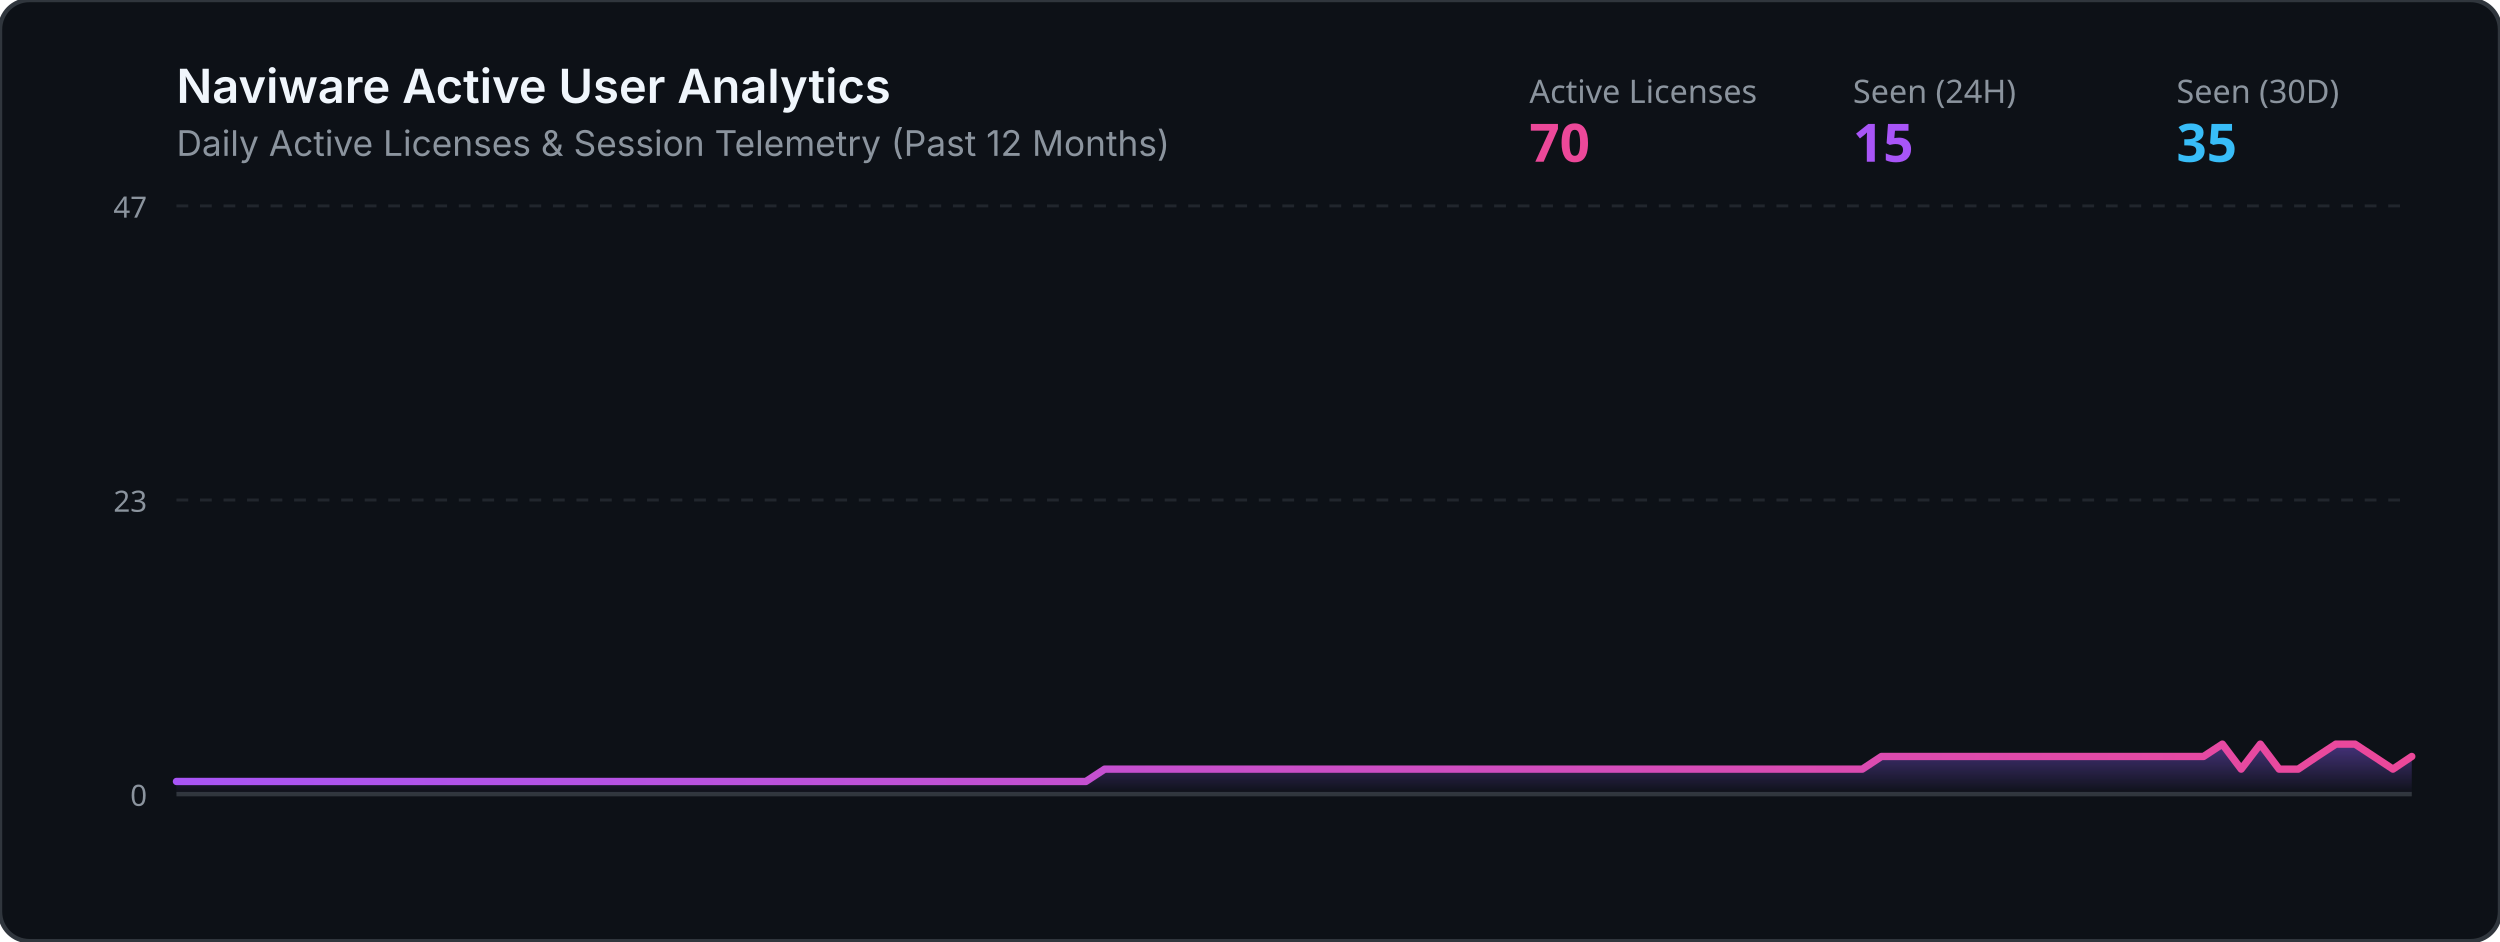
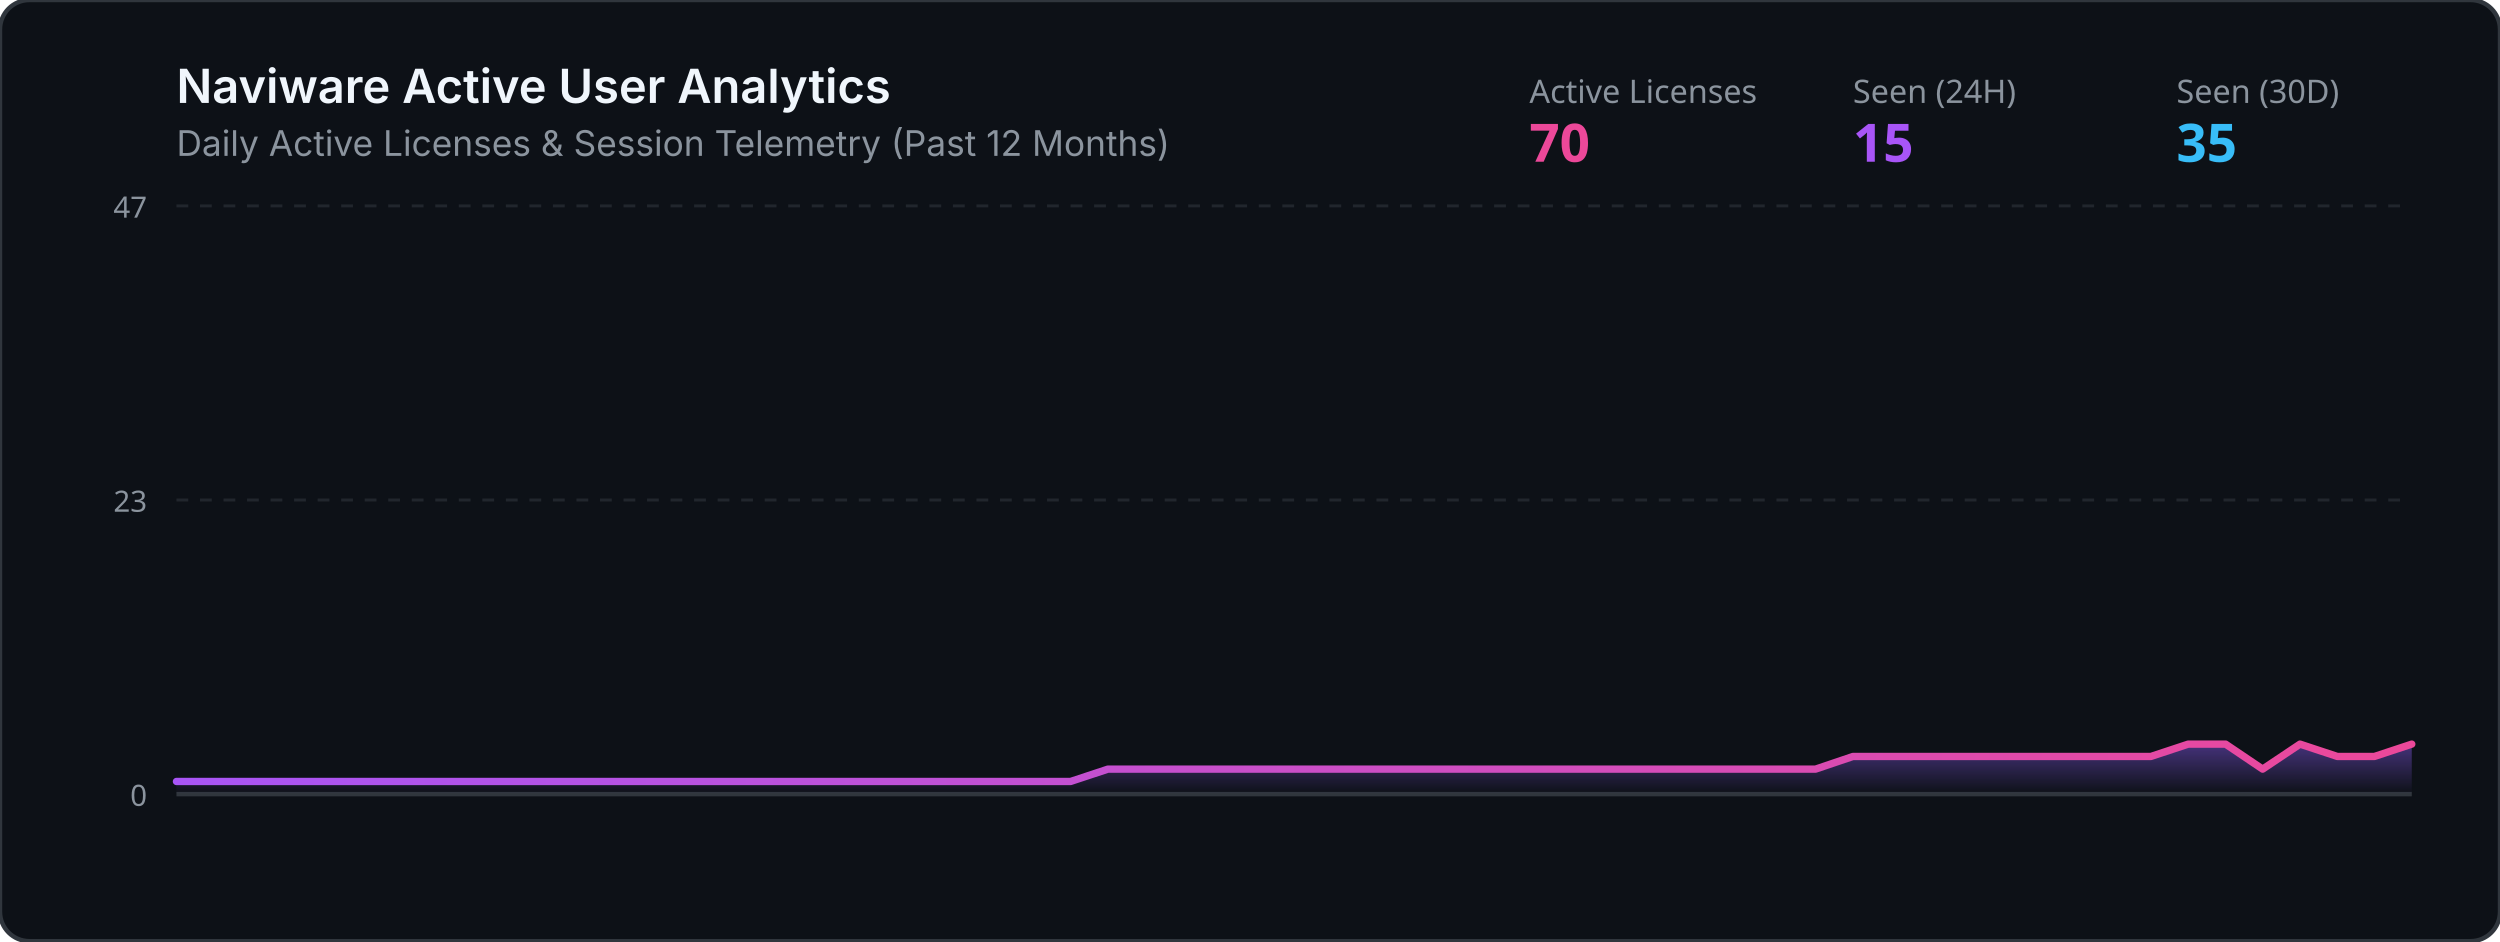
<svg xmlns="http://www.w3.org/2000/svg" viewBox="0 0 850 320" width="100%" height="320">
  <defs>
    <linearGradient id="grad" x1="0%" y1="0%" x2="0%" y2="100%">
      <stop offset="0%" stop-color="#8b5cf6" stop-opacity="0.45" />
      <stop offset="100%" stop-color="#8b5cf6" stop-opacity="0.0" />
    </linearGradient>
    <linearGradient id="lineGrad" x1="0%" y1="0%" x2="100%" y2="0%">
      <stop offset="0%" stop-color="#a855f7" />
      <stop offset="100%" stop-color="#ec4899" />
    </linearGradient>
  </defs>
  <rect width="850" height="320" rx="10" fill="#0d1117" stroke="#30363d" stroke-width="1.5" />
  <text x="60" y="35" fill="#f0f6fc" font-family="-apple-system,BlinkMacSystemFont,Segoe UI,sans-serif" font-size="16" font-weight="600">Naviware Active User Analytics</text>
  <text x="60" y="53" fill="#8b949e" font-family="-apple-system,BlinkMacSystemFont,Segoe UI,sans-serif" font-size="12">Daily Active Licenses &amp; Session Telemetry (Past 12 Months)</text>
  <text x="520" y="35" fill="#8b949e" font-family="sans-serif" font-size="11">Active Licenses</text>
  <text x="520" y="55" fill="#ec4899" font-family="sans-serif" font-size="18" font-weight="bold">70</text>
  <text x="630" y="35" fill="#8b949e" font-family="sans-serif" font-size="11">Seen (24H)</text>
  <text x="630" y="55" fill="#a855f7" font-family="sans-serif" font-size="18" font-weight="bold">15</text>
  <text x="740" y="35" fill="#8b949e" font-family="sans-serif" font-size="11">Seen (30D)</text>
  <text x="740" y="55" fill="#38bdf8" font-family="sans-serif" font-size="18" font-weight="bold">35</text>
  <line x1="60" y1="70" x2="820" y2="70" stroke="#21262d" stroke-width="1" stroke-dasharray="4" />
  <line x1="60" y1="170.0" x2="820" y2="170.0" stroke="#21262d" stroke-width="1" stroke-dasharray="4" />
  <line x1="60" y1="270" x2="820" y2="270" stroke="#30363d" stroke-width="1.5" />
  <text x="50" y="74" fill="#8b949e" font-family="sans-serif" font-size="10" text-anchor="end">47</text>
  <text x="50" y="174.0" fill="#8b949e" font-family="sans-serif" font-size="10" text-anchor="end">23</text>
  <text x="50" y="274" fill="#8b949e" font-family="sans-serif" font-size="10" text-anchor="end">0</text>
-   <polygon points="60,270 60.0,265.7 66.4,265.7 72.9,265.7 79.3,265.7 85.8,265.7 92.2,265.7 98.6,265.7 105.1,265.7 111.5,265.7 118.0,265.7 124.4,265.7 130.8,265.7 137.3,265.7 143.7,265.7 150.2,265.7 156.6,265.7 163.1,265.7 169.5,265.7 175.9,265.7 182.4,265.7 188.8,265.7 195.3,265.7 201.7,265.7 208.1,265.7 214.6,265.7 221.0,265.7 227.5,265.7 233.9,265.7 240.3,265.7 246.8,265.7 253.2,265.7 259.7,265.7 266.1,265.7 272.5,265.7 279.0,265.7 285.4,265.7 291.9,265.7 298.3,265.7 304.7,265.7 311.2,265.7 317.6,265.7 324.1,265.7 330.5,265.7 336.9,265.7 343.4,265.7 349.8,265.7 356.3,265.7 362.7,265.7 369.2,265.7 375.6,261.5 382.0,261.5 388.5,261.5 394.9,261.5 401.4,261.5 407.8,261.5 414.2,261.5 420.7,261.5 427.1,261.5 433.6,261.5 440.0,261.5 446.4,261.5 452.9,261.5 459.3,261.5 465.8,261.5 472.2,261.5 478.6,261.5 485.1,261.5 491.5,261.5 498.0,261.5 504.4,261.5 510.8,261.5 517.3,261.5 523.7,261.5 530.2,261.5 536.6,261.5 543.1,261.5 549.5,261.5 555.9,261.5 562.4,261.5 568.8,261.5 575.3,261.5 581.7,261.5 588.1,261.5 594.6,261.5 601.0,261.5 607.5,261.5 613.9,261.5 620.3,261.5 626.8,261.5 633.2,261.5 639.7,257.2 646.1,257.2 652.5,257.2 659.0,257.2 665.4,257.2 671.9,257.2 678.3,257.2 684.7,257.2 691.2,257.2 697.6,257.2 704.1,257.2 710.5,257.2 716.9,257.2 723.4,257.2 729.8,257.2 736.3,257.2 742.7,257.2 749.2,257.2 755.6,253.0 762.0,261.5 768.5,253.0 774.9,261.5 781.4,261.5 787.8,257.2 794.2,253.0 800.7,253.0 807.1,257.2 813.6,261.5 820.0,257.2 820,270" fill="url(#grad)" />
-   <polyline points="60.0,265.7 66.4,265.7 72.9,265.7 79.3,265.7 85.8,265.7 92.2,265.7 98.6,265.7 105.1,265.7 111.5,265.7 118.0,265.7 124.4,265.7 130.8,265.7 137.3,265.7 143.7,265.7 150.2,265.7 156.6,265.7 163.1,265.7 169.5,265.7 175.9,265.7 182.4,265.7 188.8,265.7 195.3,265.7 201.7,265.7 208.1,265.7 214.6,265.7 221.0,265.7 227.5,265.7 233.9,265.7 240.3,265.7 246.8,265.7 253.2,265.7 259.7,265.7 266.1,265.7 272.5,265.7 279.0,265.7 285.4,265.7 291.9,265.7 298.3,265.7 304.7,265.7 311.2,265.7 317.6,265.7 324.1,265.7 330.5,265.7 336.9,265.7 343.4,265.7 349.8,265.7 356.3,265.7 362.7,265.7 369.2,265.7 375.6,261.5 382.0,261.5 388.5,261.5 394.9,261.5 401.4,261.5 407.8,261.5 414.2,261.5 420.7,261.5 427.1,261.5 433.6,261.5 440.0,261.5 446.4,261.5 452.9,261.5 459.3,261.5 465.8,261.5 472.2,261.5 478.6,261.5 485.1,261.5 491.5,261.5 498.0,261.5 504.4,261.5 510.8,261.5 517.3,261.5 523.7,261.5 530.2,261.5 536.6,261.5 543.1,261.5 549.5,261.5 555.9,261.5 562.4,261.5 568.8,261.5 575.3,261.5 581.7,261.5 588.1,261.5 594.6,261.5 601.0,261.5 607.5,261.5 613.9,261.5 620.3,261.5 626.8,261.5 633.2,261.5 639.7,257.2 646.1,257.2 652.5,257.2 659.0,257.2 665.4,257.2 671.9,257.2 678.3,257.2 684.7,257.2 691.2,257.2 697.6,257.2 704.1,257.2 710.5,257.2 716.9,257.2 723.4,257.2 729.8,257.2 736.3,257.2 742.7,257.2 749.2,257.2 755.6,253.0 762.0,261.5 768.5,253.0 774.9,261.5 781.4,261.5 787.8,257.2 794.2,253.0 800.7,253.0 807.1,257.2 813.6,261.5 820.0,257.2" fill="none" stroke="url(#lineGrad)" stroke-width="2.5" stroke-linecap="round" stroke-linejoin="round" />
+   <polygon points="60,270 60.0,265.7 72.7,265.7 85.3,265.7 98.0,265.7 110.7,265.7 123.3,265.7 136.0,265.7 148.7,265.7 161.3,265.7 174.0,265.7 186.7,265.7 199.3,265.7 212.0,265.7 224.7,265.7 237.3,265.7 250.0,265.7 262.7,265.7 275.3,265.7 288.0,265.7 300.7,265.7 313.3,265.7 326.0,265.7 338.7,265.7 351.3,265.7 364.0,265.7 376.7,261.5 389.3,261.5 402.0,261.5 414.7,261.5 427.3,261.5 440.0,261.5 452.7,261.5 465.3,261.5 478.0,261.5 490.7,261.5 503.3,261.5 516.0,261.5 528.7,261.5 541.3,261.5 554.0,261.5 566.7,261.5 579.3,261.5 592.0,261.5 604.7,261.5 617.3,261.5 630.0,257.2 642.7,257.2 655.3,257.2 668.0,257.2 680.7,257.2 693.3,257.2 706.0,257.2 718.7,257.2 731.3,257.2 744.0,253.0 756.7,253.0 769.3,261.5 782.0,253.0 794.7,257.2 807.3,257.2 820.0,253.0 820,270" fill="url(#grad)" />
+   <polyline points="60.0,265.7 72.7,265.7 85.3,265.7 98.0,265.7 110.7,265.7 123.3,265.7 136.0,265.7 148.7,265.7 161.3,265.7 174.0,265.7 186.7,265.7 199.3,265.7 212.0,265.7 224.7,265.7 237.3,265.7 250.0,265.7 262.7,265.7 275.3,265.7 288.0,265.7 300.7,265.7 313.3,265.7 326.0,265.7 338.7,265.7 351.3,265.7 364.0,265.7 376.7,261.5 389.3,261.5 402.0,261.5 414.7,261.5 427.3,261.5 440.0,261.5 452.7,261.5 465.3,261.5 478.0,261.5 490.7,261.5 503.3,261.5 516.0,261.5 528.7,261.5 541.3,261.5 554.0,261.5 566.7,261.5 579.3,261.5 592.0,261.5 604.7,261.5 617.3,261.5 630.0,257.2 642.7,257.2 655.3,257.2 668.0,257.2 680.7,257.2 693.3,257.2 706.0,257.2 718.7,257.2 731.3,257.2 744.0,253.0 756.7,253.0 769.3,261.5 782.0,253.0 794.7,257.2 807.3,257.2 820.0,253.0" fill="none" stroke="url(#lineGrad)" stroke-width="2.5" stroke-linecap="round" stroke-linejoin="round" />
</svg>
